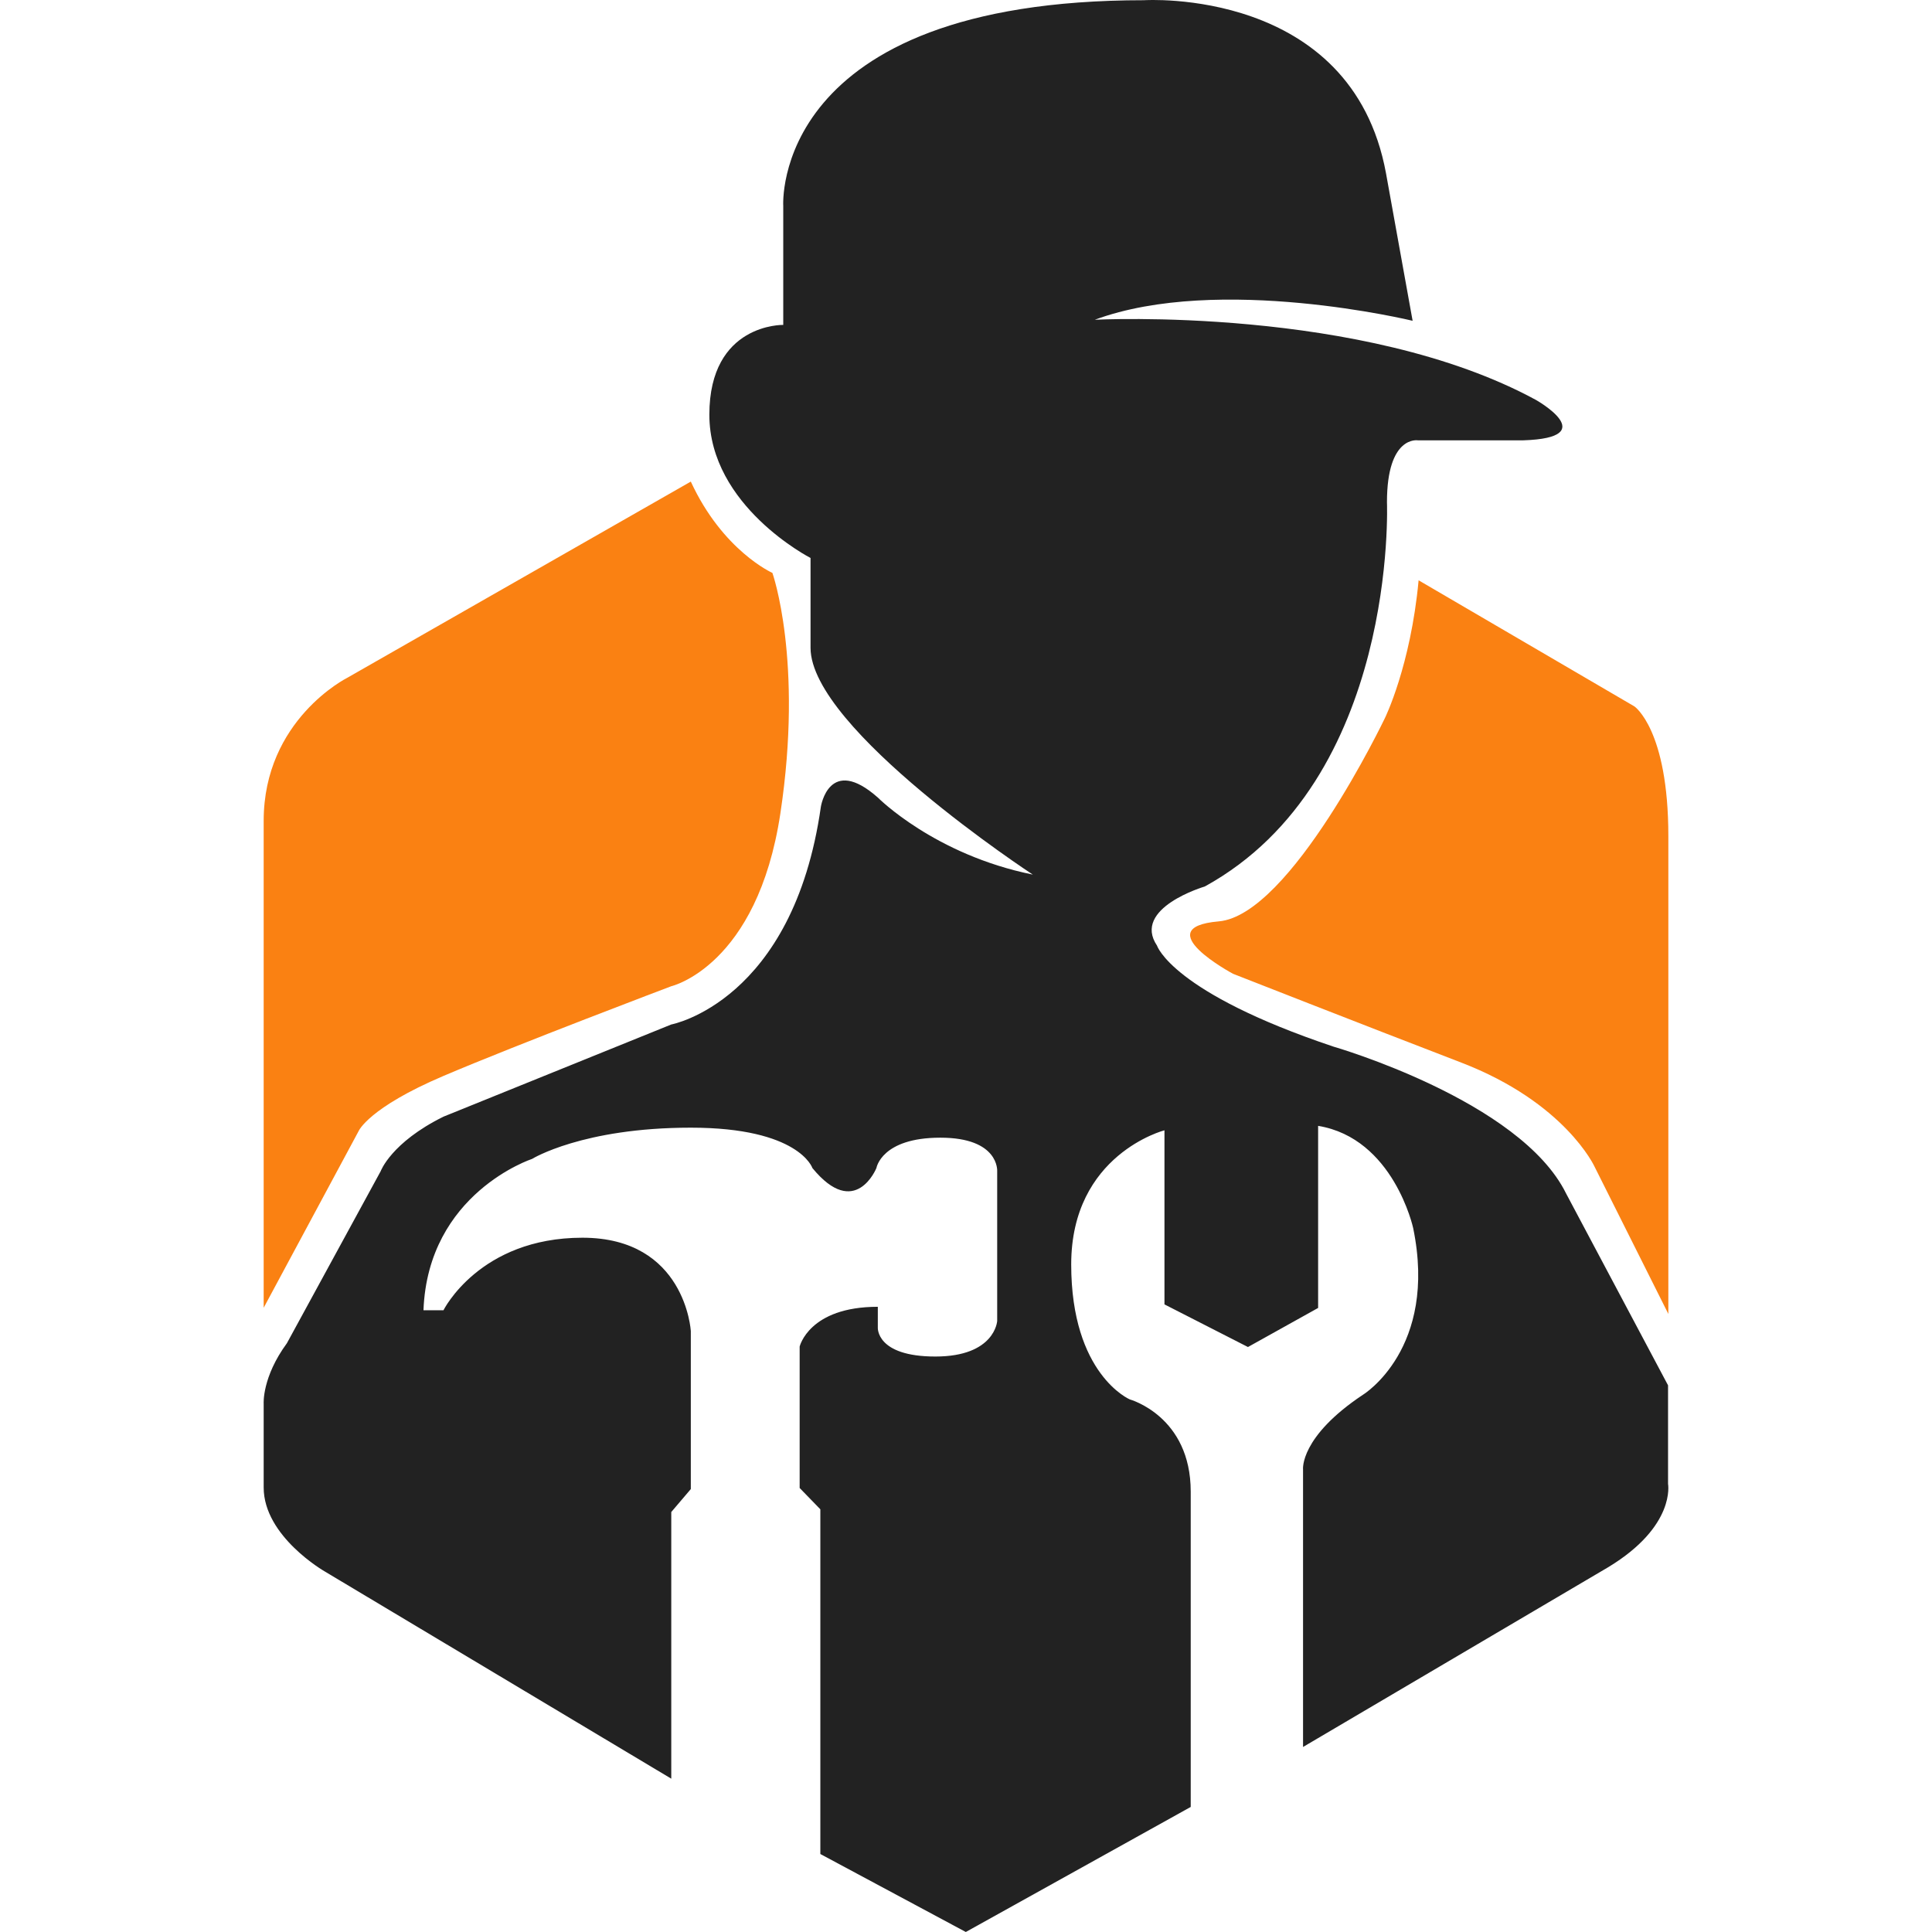
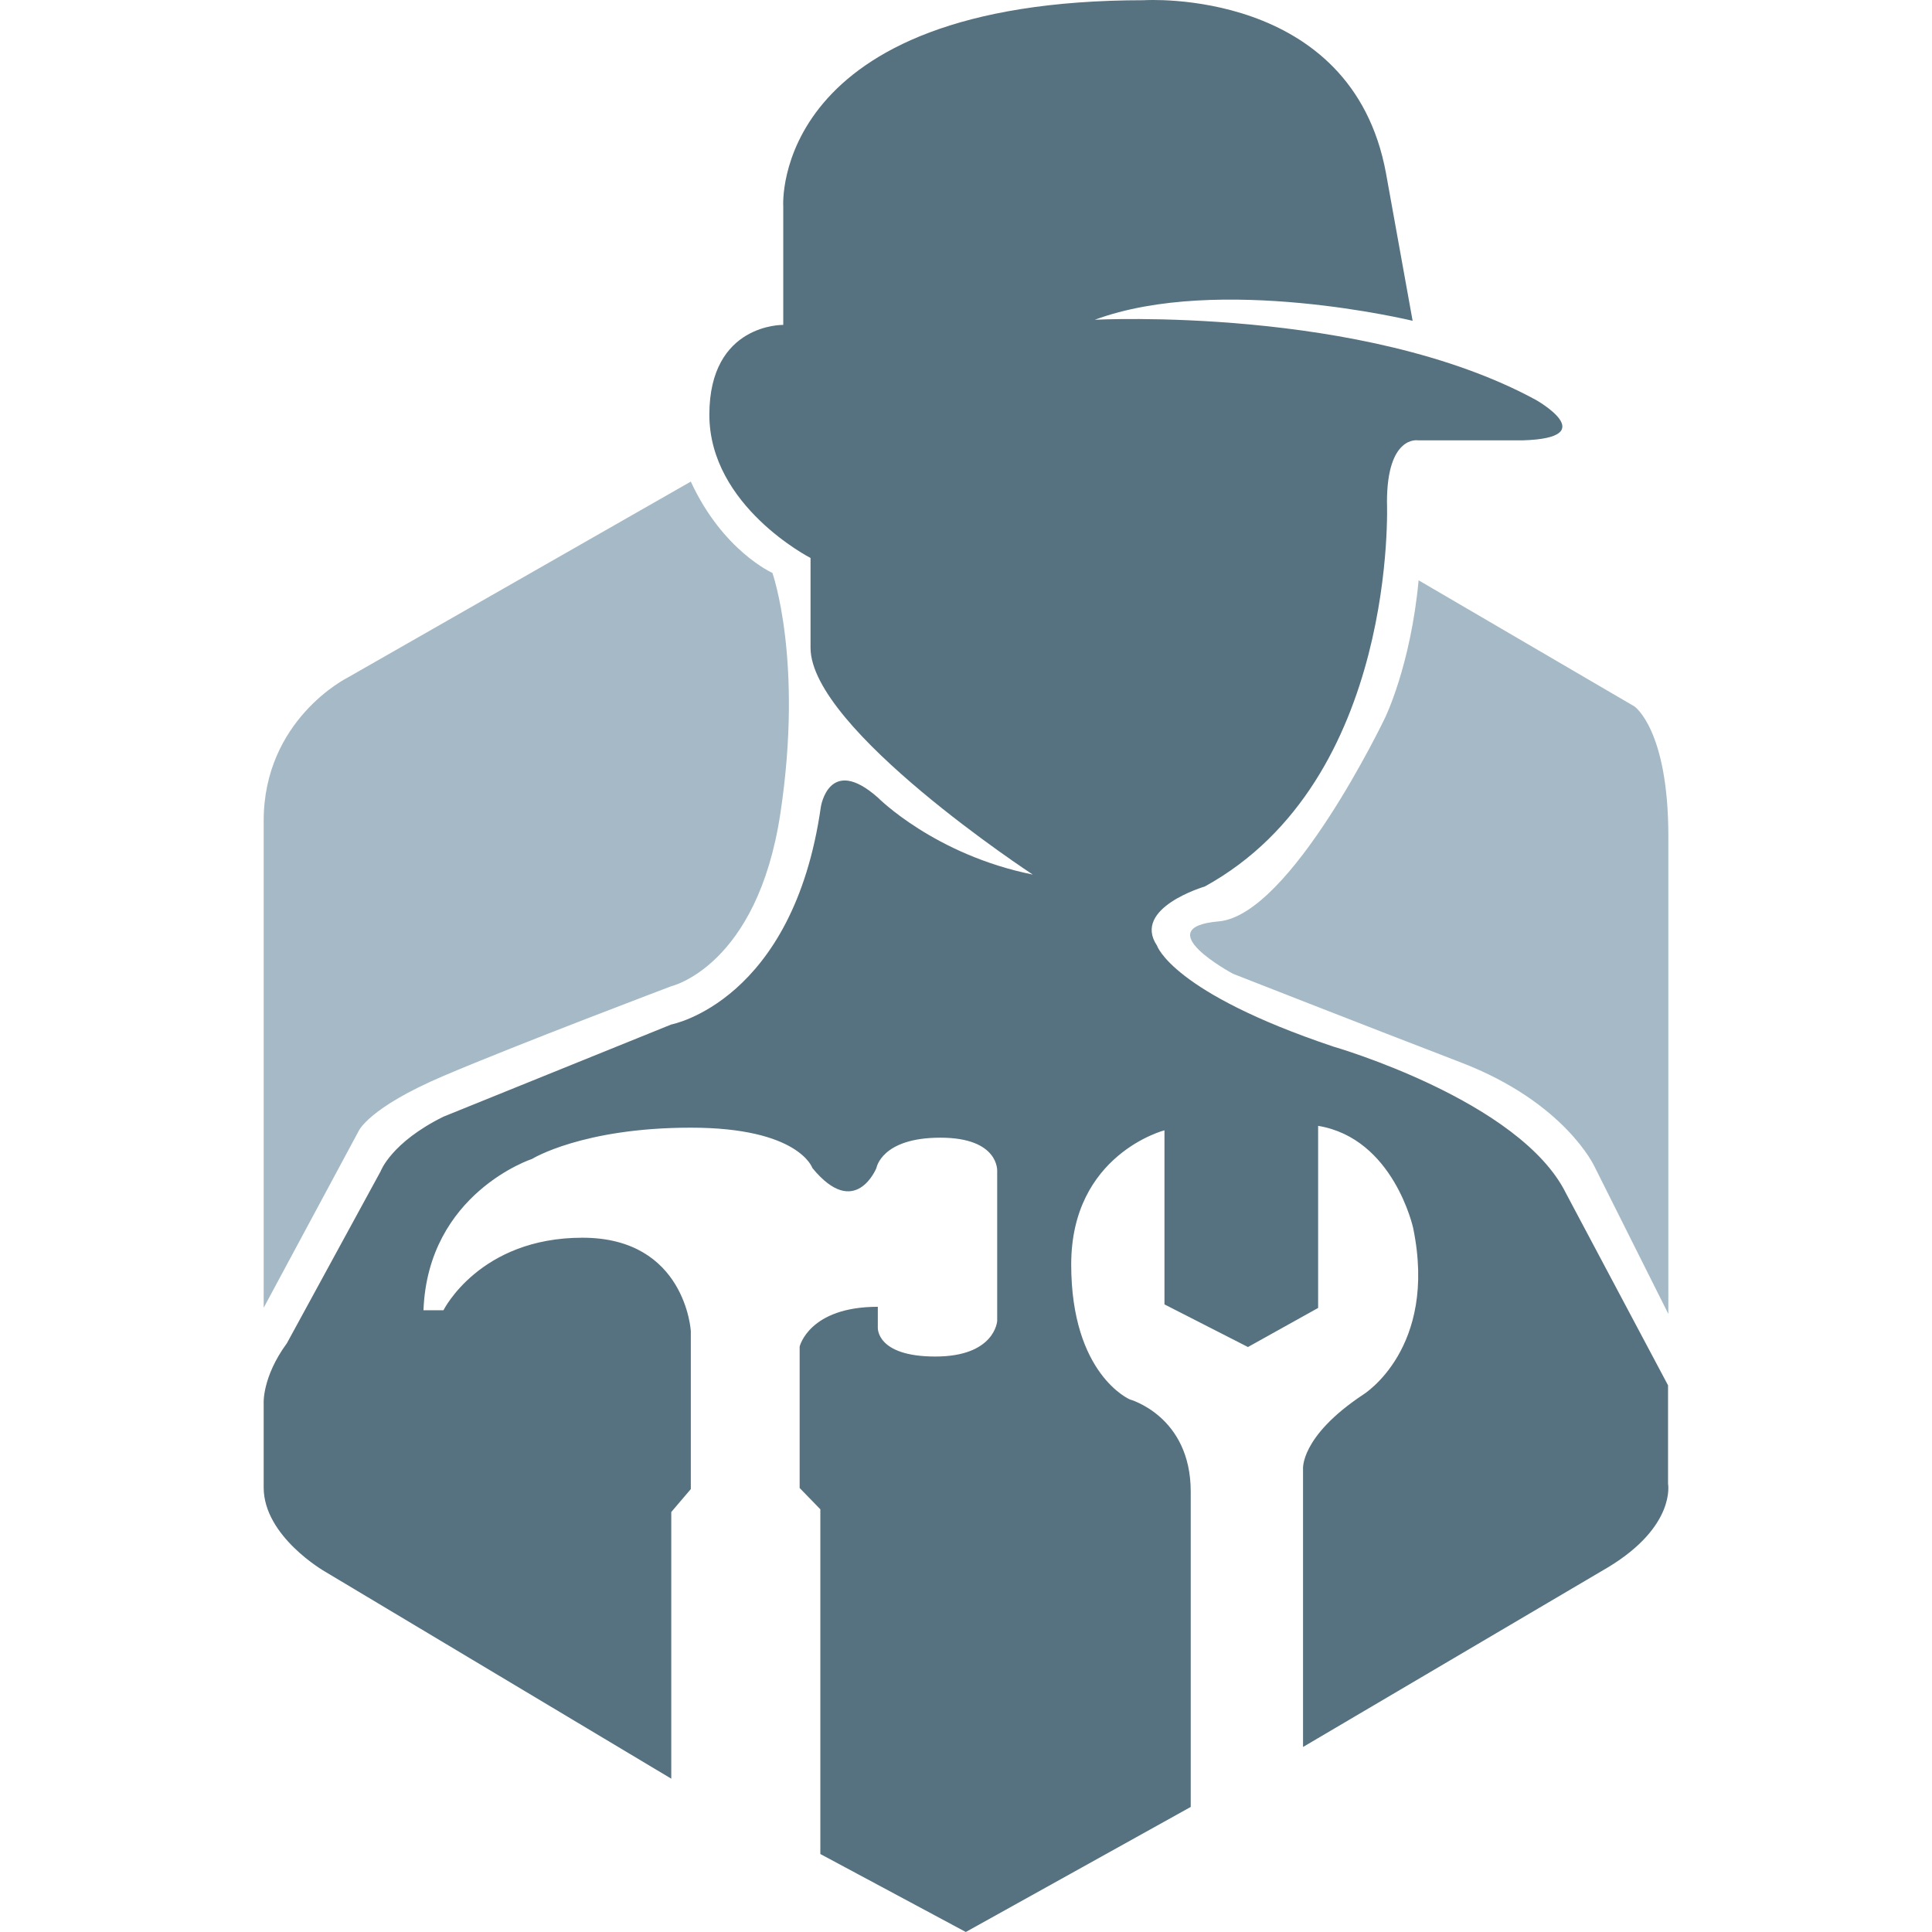
<svg xmlns="http://www.w3.org/2000/svg" width="100%" height="100%" viewBox="0 0 64 64" version="1.1" xml:space="preserve" style="fill-rule:evenodd;clip-rule:evenodd;stroke-linejoin:round;stroke-miterlimit:2;">
  <g transform="matrix(0.140815,0,0,0.140815,-18.69968,-85.97453)">
-     <path d="M290.71,1028.978L209.195,980.229C209.195,980.229 194.825,972.01 194.825,960.477L194.825,940.752C194.825,940.752 194.405,934.562 200.289,926.538L222.35,886.072C222.35,886.072 224.79,879.338 237.118,873.241L290.71,851.557C290.71,851.557 319.386,846.217 325.905,800.326C325.905,800.326 327.832,787.995 339.334,798.197C339.334,798.197 352.625,811.614 375.759,816.294C375.759,816.294 323.473,782.06 323.473,762.938L323.473,741.809C323.473,741.809 299.67,729.641 299.67,708.111C299.67,686.581 317.054,686.982 317.054,686.982L317.054,659.037C317.054,659.037 313.887,610.6 401.904,610.6C401.904,610.6 450.745,607.398 458.842,651.276L465.11,686.013C465.11,686.013 419.553,674.965 390.347,685.77C390.347,685.77 453.366,682.479 494.111,704.627C494.111,704.627 509.949,713.537 491.12,714.136L466.347,714.136C466.347,714.136 459.075,712.889 459.075,728.668C459.075,728.668 461.777,794.019 416.227,819.092C416.227,819.092 398.997,824.138 404.988,833.018C404.988,833.018 408.481,844.026 446.509,856.772C446.509,856.772 490.44,869.439 501.213,891.313L525.199,936.444L525.199,959.621C525.199,959.621 527.09,969.546 511.158,979.209L439.333,1021.52L439.333,956.225C439.333,956.225 438.496,948.579 453.473,938.63C453.473,938.63 471.088,927.85 465.238,899.434C465.238,899.434 460.641,878.331 442.881,875.405L442.881,918.239L426.374,927.433L406.733,917.403L406.733,876.45C406.733,876.45 384.794,882.092 384.794,908.001C384.794,933.91 398.584,939.76 398.584,939.76C398.584,939.76 412.91,943.691 412.91,961.451L412.91,1035.627L360,1065.044L325.78,1046.701L325.78,965.608L320.912,960.593L320.912,927.329C320.912,927.329 323.085,917.968 339.299,917.968L339.299,922.816C339.299,922.816 338.798,929.669 352.839,929.669C366.88,929.669 367.381,921.311 367.381,921.311L367.381,886.042C367.381,886.042 367.883,878.185 354.009,878.185C340.135,878.185 338.97,885.325 338.97,885.325C338.97,885.325 334.006,897.649 323.908,885.325C323.908,885.325 320.792,875.83 295.307,875.83C269.821,875.83 257.953,883.185 257.953,883.185C257.953,883.185 233.458,891.209 232.417,918.789L237.118,918.789C237.118,918.789 245.576,901.719 269.814,901.719C294.051,901.719 295.307,923.658 295.307,923.658L295.307,960.85L290.71,966.25L290.71,1028.978Z" style="fill:rgb(34,34,34);" />
-     <path d="M194.825,918.196L194.825,803.658C194.825,779.838 214.455,770.018 214.455,770.018L295.307,723.841C302.819,740.139 314.501,745.324 314.501,745.324C314.501,745.324 321.81,765.923 316.378,801.897C310.945,837.872 290.71,842.558 290.71,842.558C290.71,842.558 254.781,856.139 237.118,863.661C219.455,871.183 217.171,876.616 217.171,876.616L194.825,918.196ZM466.52,747.064L517.294,776.734C517.294,776.734 525.269,782.167 525.269,807.24L525.269,919.652L507.891,884.967C507.891,884.967 500.996,869.923 476.55,860.521C452.103,851.118 422.851,839.626 422.851,839.626C422.851,839.626 402.583,828.761 419.508,827.299C436.432,825.836 458.58,779.5 458.58,779.5C458.58,779.5 464.64,767.242 466.52,747.064Z" style="fill:rgb(250,129,18);" />
+     <path d="M290.71,1028.978L209.195,980.229C209.195,980.229 194.825,972.01 194.825,960.477L194.825,940.752C194.825,940.752 194.405,934.562 200.289,926.538L222.35,886.072C222.35,886.072 224.79,879.338 237.118,873.241L290.71,851.557C290.71,851.557 319.386,846.217 325.905,800.326C325.905,800.326 327.832,787.995 339.334,798.197C339.334,798.197 352.625,811.614 375.759,816.294C375.759,816.294 323.473,782.06 323.473,762.938L323.473,741.809C323.473,741.809 299.67,729.641 299.67,708.111C299.67,686.581 317.054,686.982 317.054,686.982L317.054,659.037C317.054,659.037 313.887,610.6 401.904,610.6C401.904,610.6 450.745,607.398 458.842,651.276L465.11,686.013C465.11,686.013 419.553,674.965 390.347,685.77C390.347,685.77 453.366,682.479 494.111,704.627C494.111,704.627 509.949,713.537 491.12,714.136L466.347,714.136C466.347,714.136 459.075,712.889 459.075,728.668C459.075,728.668 461.777,794.019 416.227,819.092C416.227,819.092 398.997,824.138 404.988,833.018C404.988,833.018 408.481,844.026 446.509,856.772C446.509,856.772 490.44,869.439 501.213,891.313L525.199,936.444L525.199,959.621C525.199,959.621 527.09,969.546 511.158,979.209L439.333,1021.52L439.333,956.225C439.333,956.225 438.496,948.579 453.473,938.63C453.473,938.63 471.088,927.85 465.238,899.434C465.238,899.434 460.641,878.331 442.881,875.405L442.881,918.239L426.374,927.433L406.733,917.403L406.733,876.45C406.733,876.45 384.794,882.092 384.794,908.001C384.794,933.91 398.584,939.76 398.584,939.76C398.584,939.76 412.91,943.691 412.91,961.451L412.91,1035.627L360,1065.044L325.78,1046.701L325.78,965.608L320.912,960.593L320.912,927.329C320.912,927.329 323.085,917.968 339.299,917.968L339.299,922.816C339.299,922.816 338.798,929.669 352.839,929.669C366.88,929.669 367.381,921.311 367.381,921.311L367.381,886.042C367.381,886.042 367.883,878.185 354.009,878.185C340.135,878.185 338.97,885.325 338.97,885.325C338.97,885.325 334.006,897.649 323.908,885.325C323.908,885.325 320.792,875.83 295.307,875.83C269.821,875.83 257.953,883.185 257.953,883.185C257.953,883.185 233.458,891.209 232.417,918.789L237.118,918.789C237.118,918.789 245.576,901.719 269.814,901.719C294.051,901.719 295.307,923.658 295.307,923.658L295.307,960.85L290.71,966.25L290.71,1028.978Z" style="fill:#56717F;" />
+     <path d="M194.825,918.196L194.825,803.658C194.825,779.838 214.455,770.018 214.455,770.018L295.307,723.841C302.819,740.139 314.501,745.324 314.501,745.324C314.501,745.324 321.81,765.923 316.378,801.897C310.945,837.872 290.71,842.558 290.71,842.558C290.71,842.558 254.781,856.139 237.118,863.661C219.455,871.183 217.171,876.616 217.171,876.616L194.825,918.196ZM466.52,747.064L517.294,776.734C517.294,776.734 525.269,782.167 525.269,807.24L525.269,919.652L507.891,884.967C507.891,884.967 500.996,869.923 476.55,860.521C452.103,851.118 422.851,839.626 422.851,839.626C422.851,839.626 402.583,828.761 419.508,827.299C436.432,825.836 458.58,779.5 458.58,779.5C458.58,779.5 464.64,767.242 466.52,747.064Z" style="fill:#A5BAC6;" />
  </g>
</svg>
